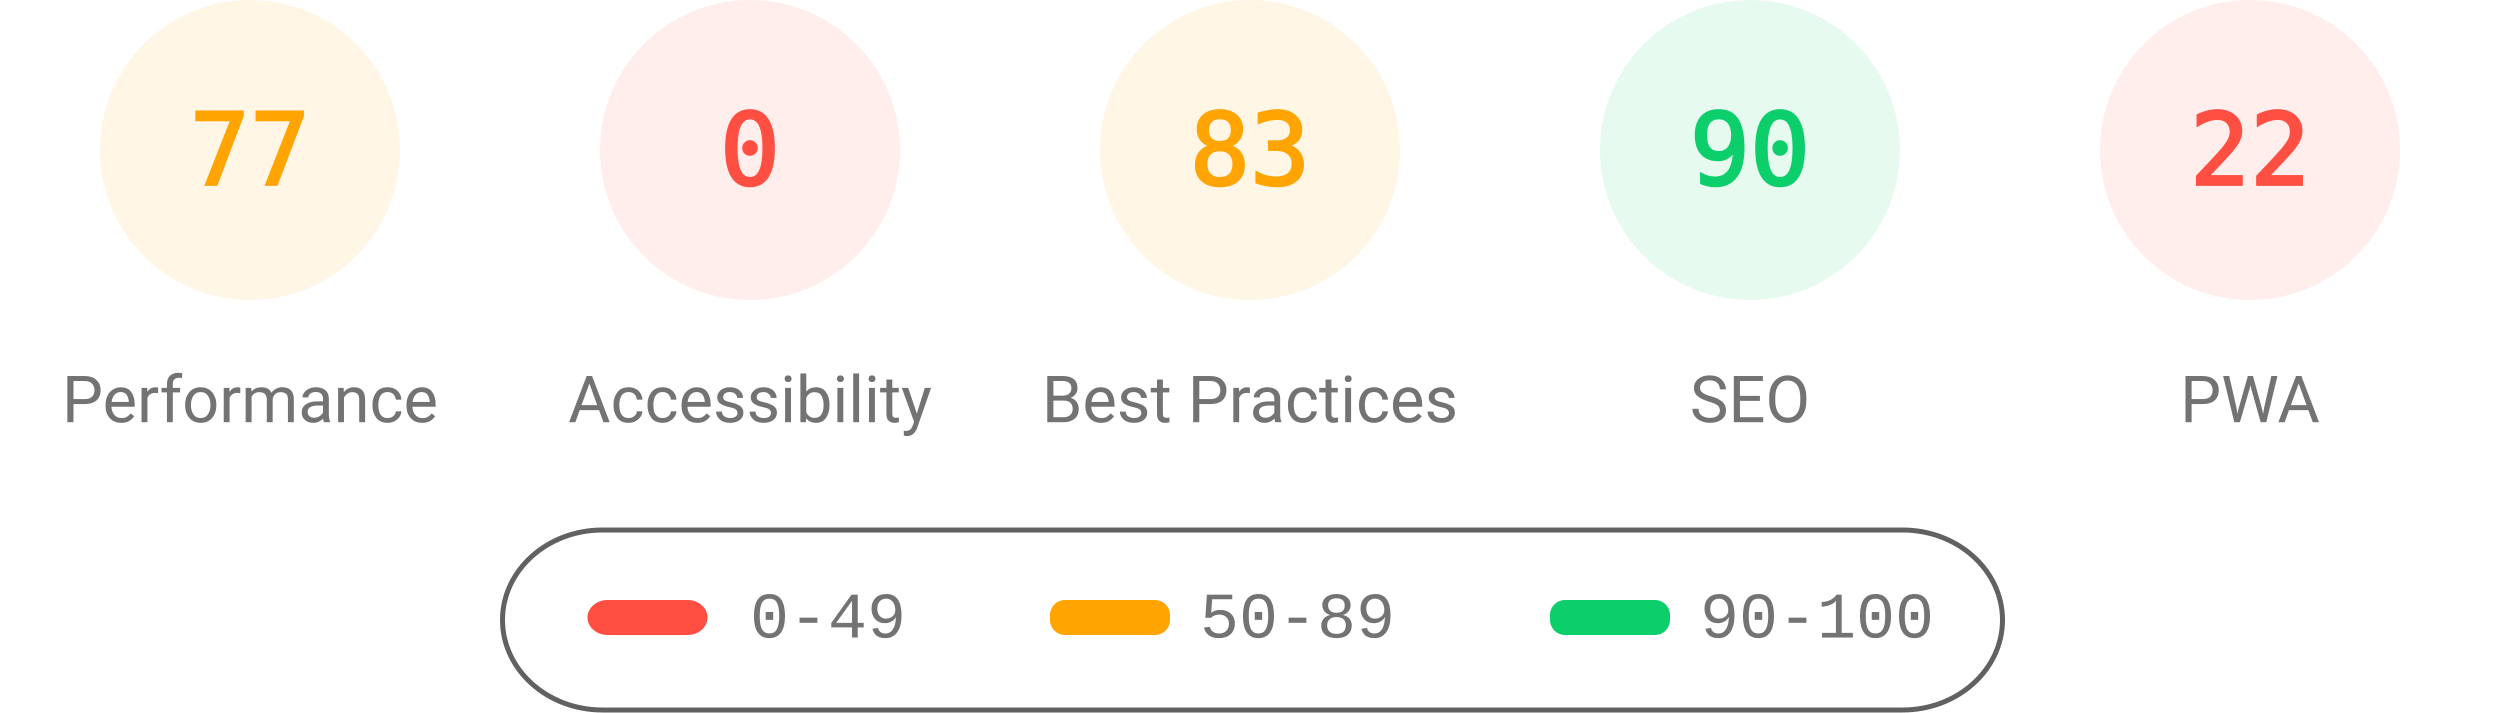
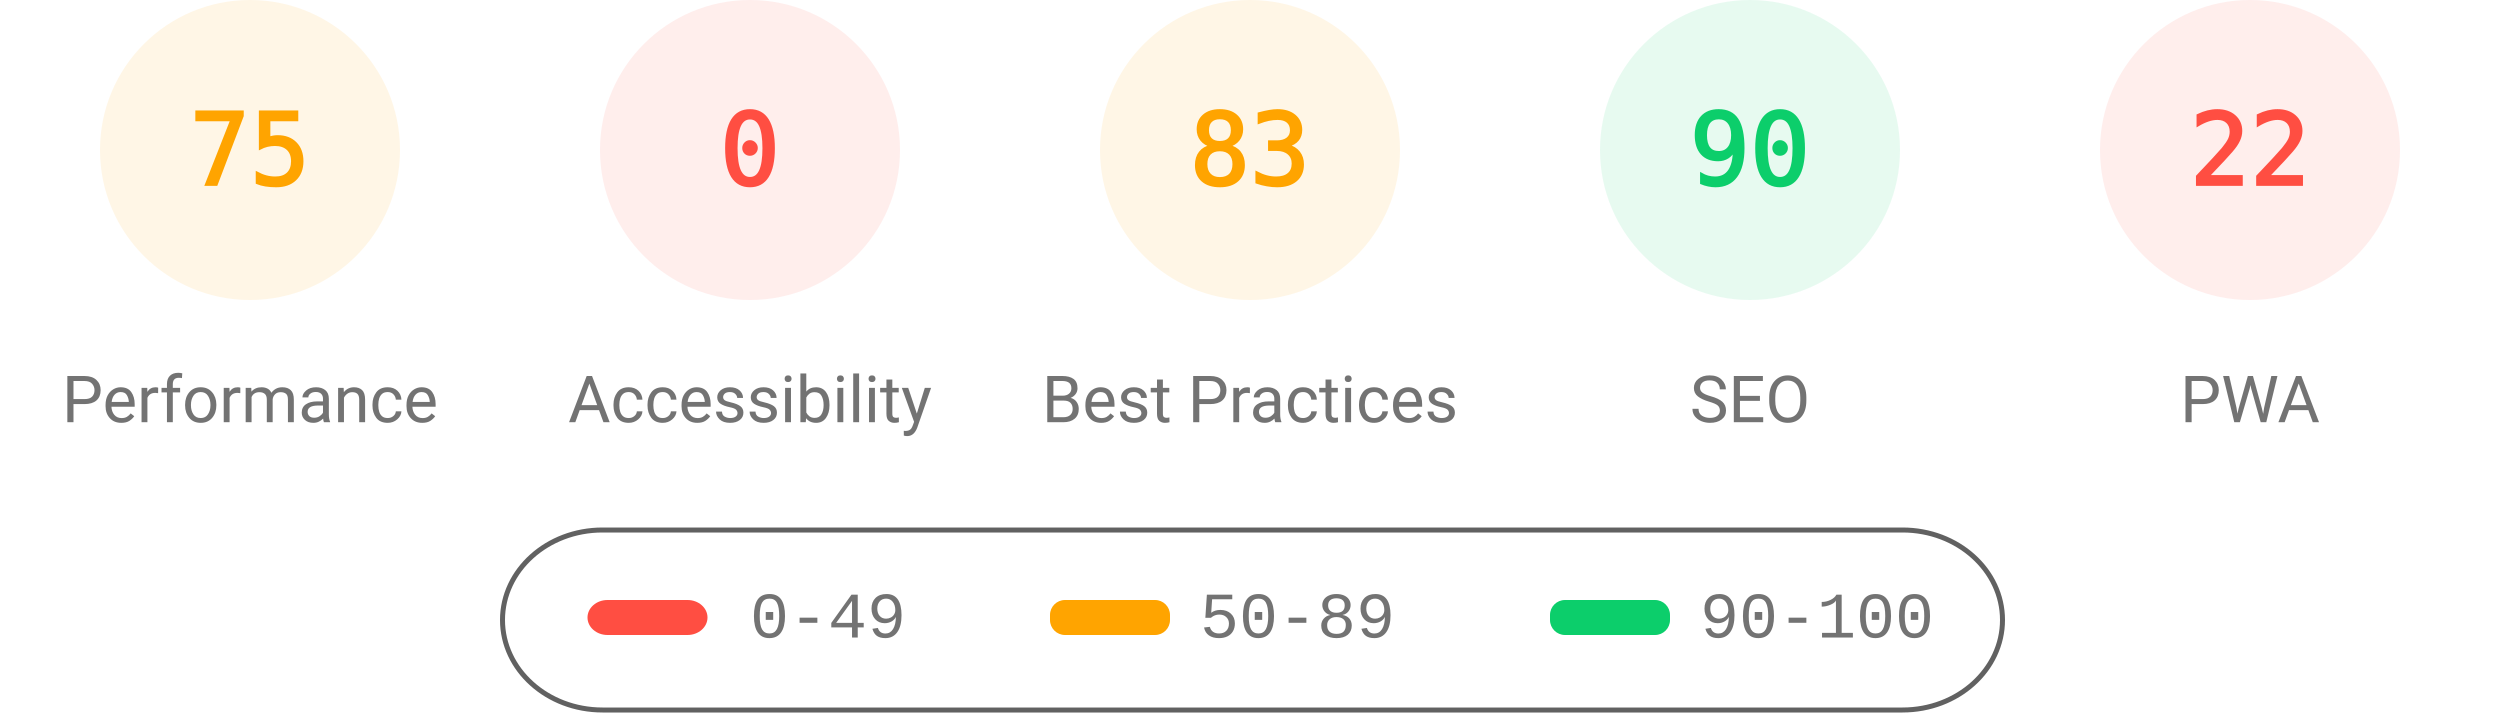
<svg xmlns="http://www.w3.org/2000/svg" fill="none" width="1000" height="285">
  <style>.gauge-base{opacity:.1}.gauge-arc{fill:none;animation-delay:250ms;stroke-linecap:round;transform:rotate(-90deg);transform-origin:100px 60px;animation:load-gauge 1s ease forwards}.guage-text{font-size:40px;font-family:monospace;text-align:center}.guage-red{color:#ff4e42;fill:#ff4e42;stroke:#ff4e42}.guage-orange{color:#ffa400;fill:#ffa400;stroke:#ffa400}.guage-green{color:#0cce6b;fill:#0cce6b;stroke:#0cce6b}.guage-undefined{color:#5c5c5c;fill:#5c5c5c;stroke:#5c5c5c}.guage-title{color:#737373;fill:#737373;stroke:none;font-size:26px;line-height:26px;font-family:Roboto,Halvetica,Arial,sans-serif}@keyframes load-gauge{from{stroke-dasharray:0 352.858}}</style>
  <svg class="guage-div guage-perf guage-orange" viewBox="0 0 200 200" width="200" height="200">
    <circle class="gauge-base" r="56" cx="100" cy="60" stroke-width="8" />
-     <circle class="gauge-arc guage-arc-1" r="56" cx="100" cy="60" stroke-width="8" style="stroke-dasharray:270.931,351.858" />
-     <text class="guage-text" x="100" y="60" alignment-baseline="central" dominant-baseline="central" text-anchor="middle">77</text>
+     <circle class="gauge-arc guage-arc-1" r="56" cx="100" cy="60" stroke-width="8" style="stroke-dasharray:263.893,351.858" />
+     <text class="guage-text" x="100" y="60" alignment-baseline="central" dominant-baseline="central" text-anchor="middle">75</text>
    <text class="guage-title" x="100" y="160" alignment-baseline="central" dominant-baseline="central" text-anchor="middle">Performance</text>
  </svg>
  <svg class="guage-div guage-acc guage-red" viewBox="0 0 200 200" width="200" height="200" x="200">
    <circle class="gauge-base" r="56" cx="100" cy="60" stroke-width="8" />
    <circle class="gauge-arc guage-arc-2" r="56" cx="100" cy="60" stroke-width="8" style="stroke-dasharray:0,351.858" />
    <text class="guage-text" x="100" y="60" alignment-baseline="central" dominant-baseline="central" text-anchor="middle">0</text>
    <text class="guage-title" x="100" y="160" alignment-baseline="central" dominant-baseline="central" text-anchor="middle">Accessibility</text>
  </svg>
  <svg class="guage-div guage-best guage-orange" viewBox="0 0 200 200" width="200" height="200" x="400">
    <circle class="gauge-base" r="56" cx="100" cy="60" stroke-width="8" />
    <circle class="gauge-arc guage-arc-3" r="56" cx="100" cy="60" stroke-width="8" style="stroke-dasharray:292.042,351.858" />
    <text class="guage-text" x="100" y="60" alignment-baseline="central" dominant-baseline="central" text-anchor="middle">83</text>
    <text class="guage-title" x="100" y="160" alignment-baseline="central" dominant-baseline="central" text-anchor="middle">Best Practices</text>
  </svg>
  <svg class="guage-div guage-seo guage-green" viewBox="0 0 200 200" width="200" height="200" x="600">
    <circle class="gauge-base" r="56" cx="100" cy="60" stroke-width="8" />
    <circle class="gauge-arc guage-arc-4" r="56" cx="100" cy="60" stroke-width="8" style="stroke-dasharray:316.672,351.858" />
    <text class="guage-text" x="100" y="60" alignment-baseline="central" dominant-baseline="central" text-anchor="middle">90</text>
    <text class="guage-title" x="100" y="160" alignment-baseline="central" dominant-baseline="central" text-anchor="middle">SEO</text>
  </svg>
  <svg class="guage-div guage-pwa guage-red" viewBox="0 0 200 200" width="200" height="200" x="800">
    <circle class="gauge-base" r="56" cx="100" cy="60" stroke-width="8" />
    <circle class="gauge-arc guage-arc-4" r="56" cx="100" cy="60" stroke-width="8" style="stroke-dasharray:77.409,351.858" />
    <text class="guage-text" x="100" y="60" alignment-baseline="central" dominant-baseline="central" text-anchor="middle">22</text>
    <text class="guage-title" x="100" y="160" alignment-baseline="central" dominant-baseline="central" text-anchor="middle">PWA</text>
  </svg>
  <svg width="604" height="76" x="200" y="210">
    <path fill="none" id="canvas_background" d="M-1-1h604v80H-1z" />
    <rect fill-opacity="0" stroke="#616161" stroke-width="2" rx="40" id="svg_2" height="72" width="600" y="2" x="1" fill="#000" />
    <rect stroke="#000" rx="8" id="svg_3" height="14" width="48" y="30" x="35" stroke-opacity="null" stroke-width="0" fill="#ff4e42" />
    <rect stroke="#000" rx="6" id="svg_4" height="14" width="48" y="30" x="220" stroke-opacity="null" stroke-width="0" fill="#ffa400" />
    <rect stroke="#000" rx="6" id="svg_5" height="14" width="48" y="30" x="420" stroke-opacity="null" stroke-width="0" fill="#0cce6b" />
    <text xml:space="preserve" text-anchor="start" font-family="'Courier New', Courier, monospace" font-size="26" id="svg_6" y="45" x="100" stroke-opacity="null" stroke-width="0" stroke="#000" fill="#737373">0-49</text>
    <text xml:space="preserve" text-anchor="start" font-family="'Courier New', Courier, monospace" font-size="26" id="svg_7" y="45" x="280" stroke-opacity="null" stroke-width="0" stroke="#000" fill="#737373">50-89</text>
    <text xml:space="preserve" text-anchor="start" font-family="'Courier New', Courier, monospace" font-size="26" id="svg_8" y="45" x="480" stroke-opacity="null" stroke-width="0" stroke="#000" fill="#737373">90-100</text>
  </svg>
</svg>
